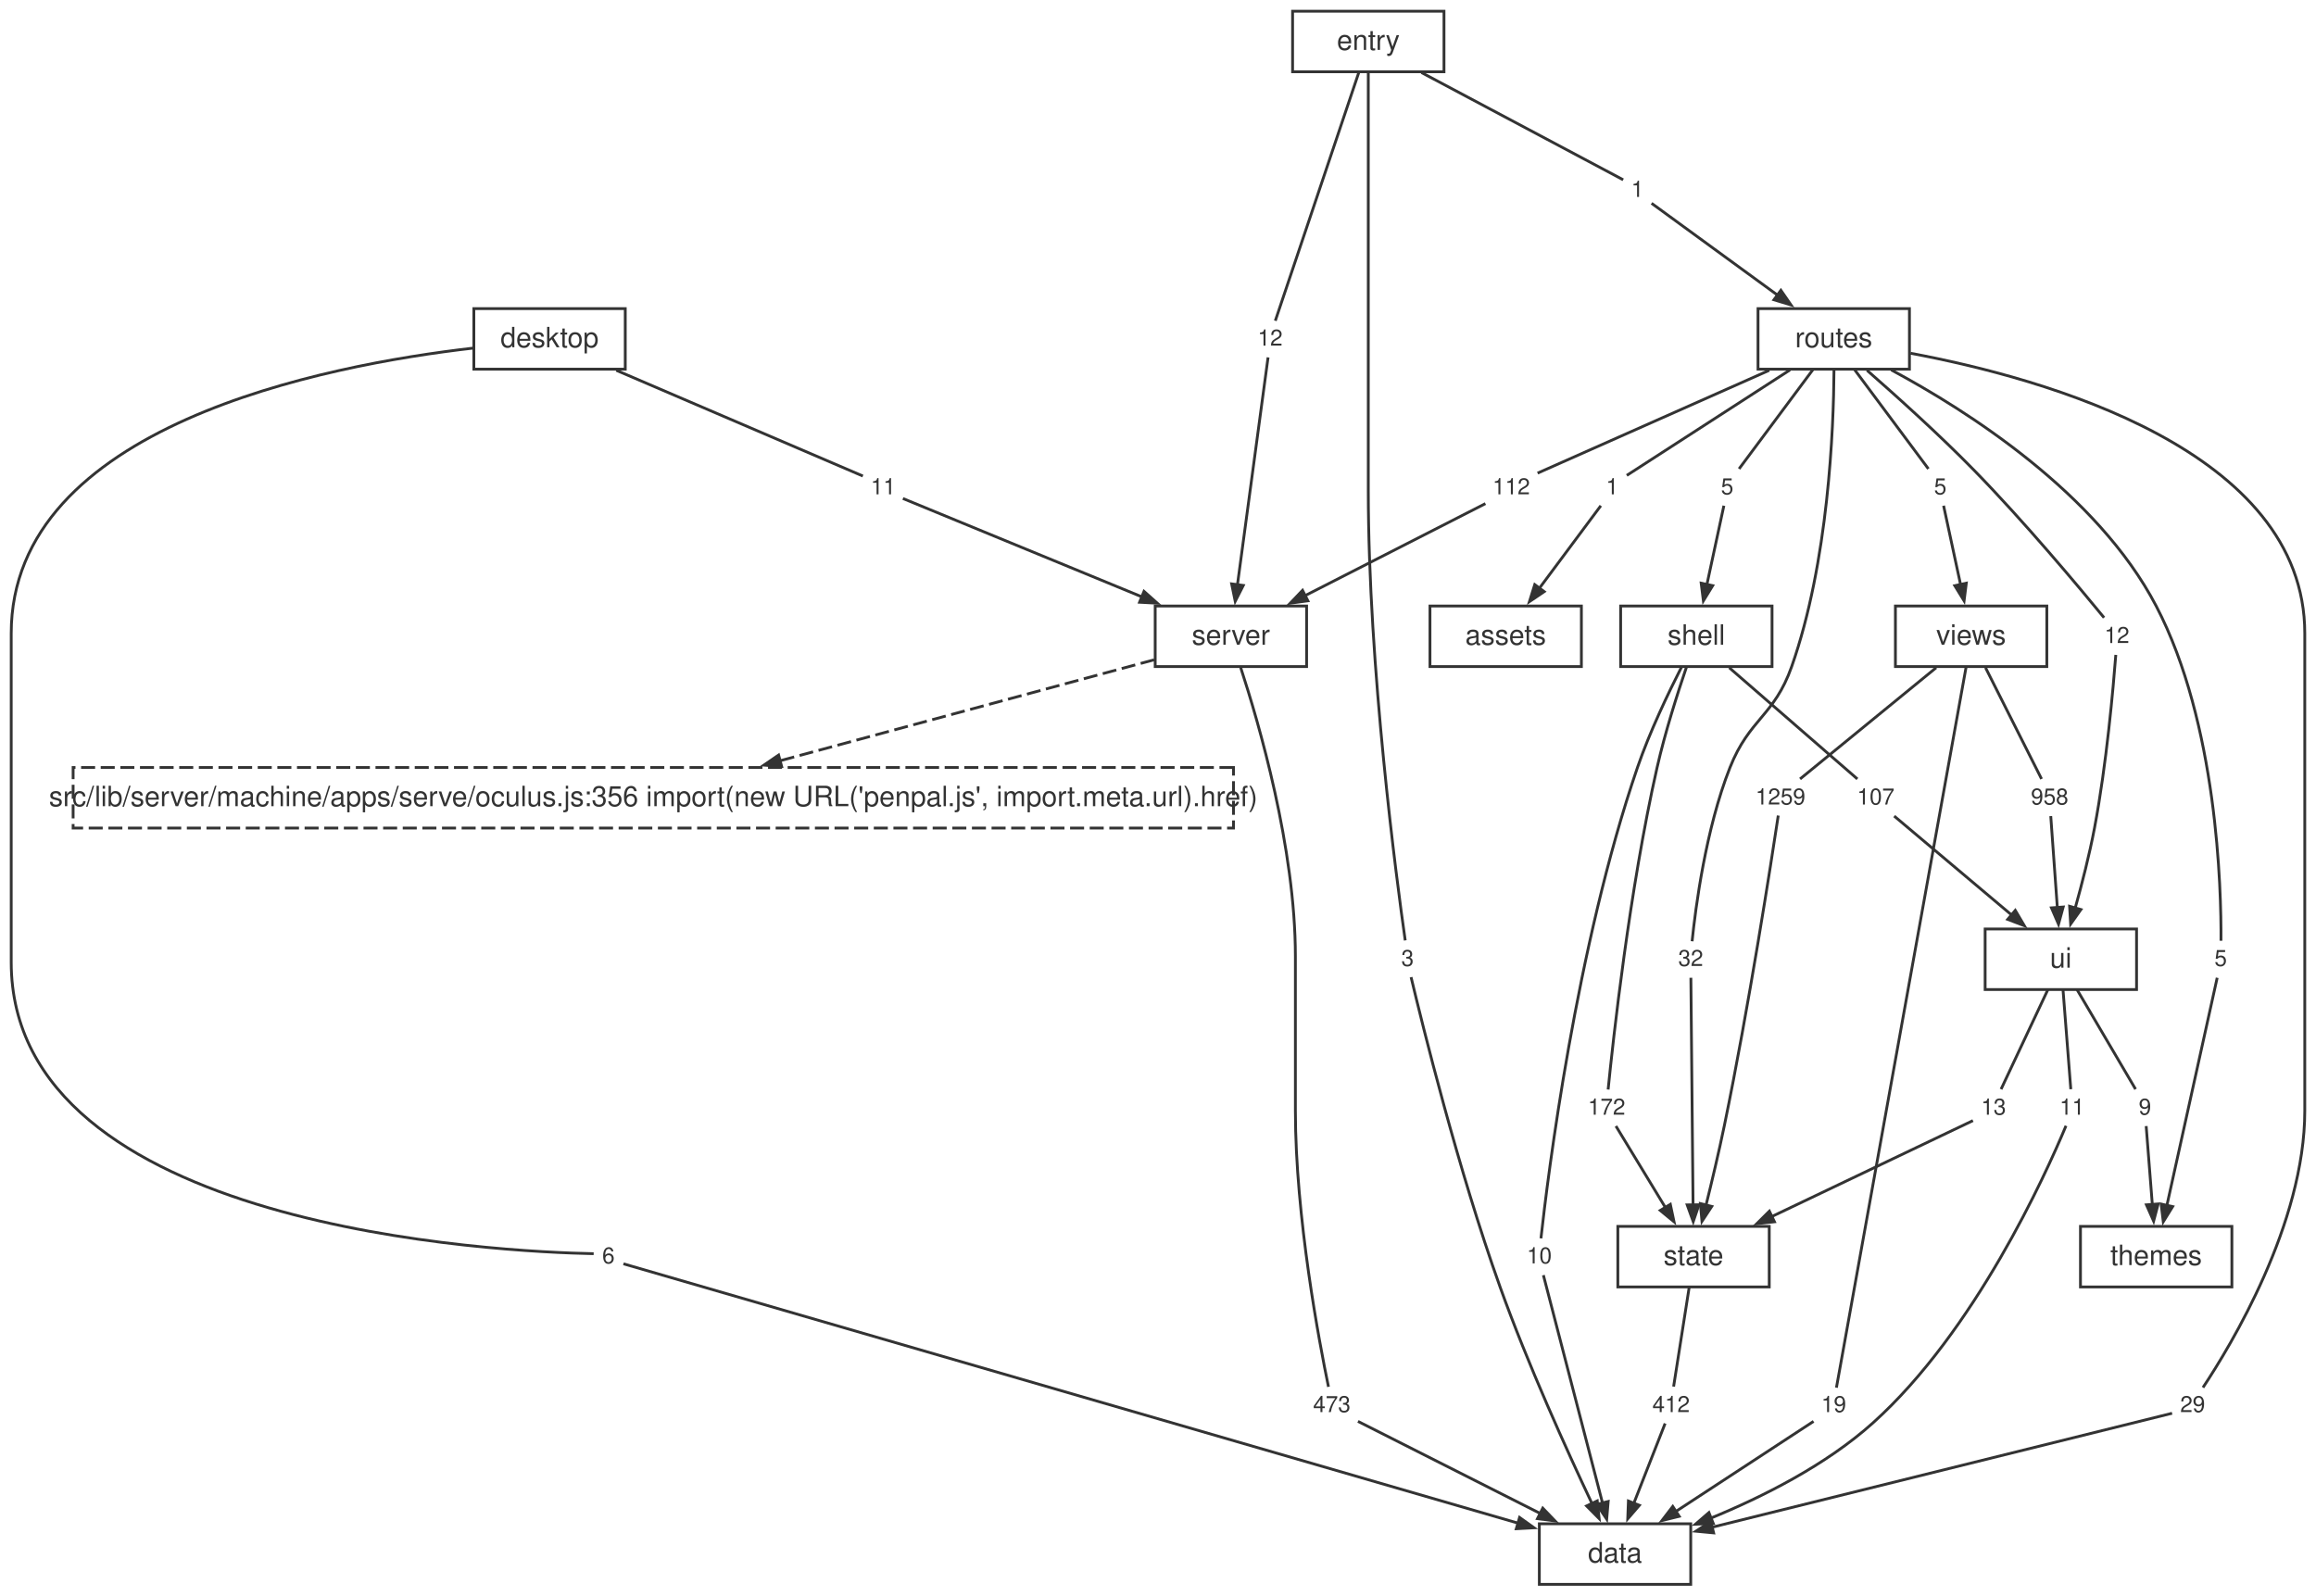
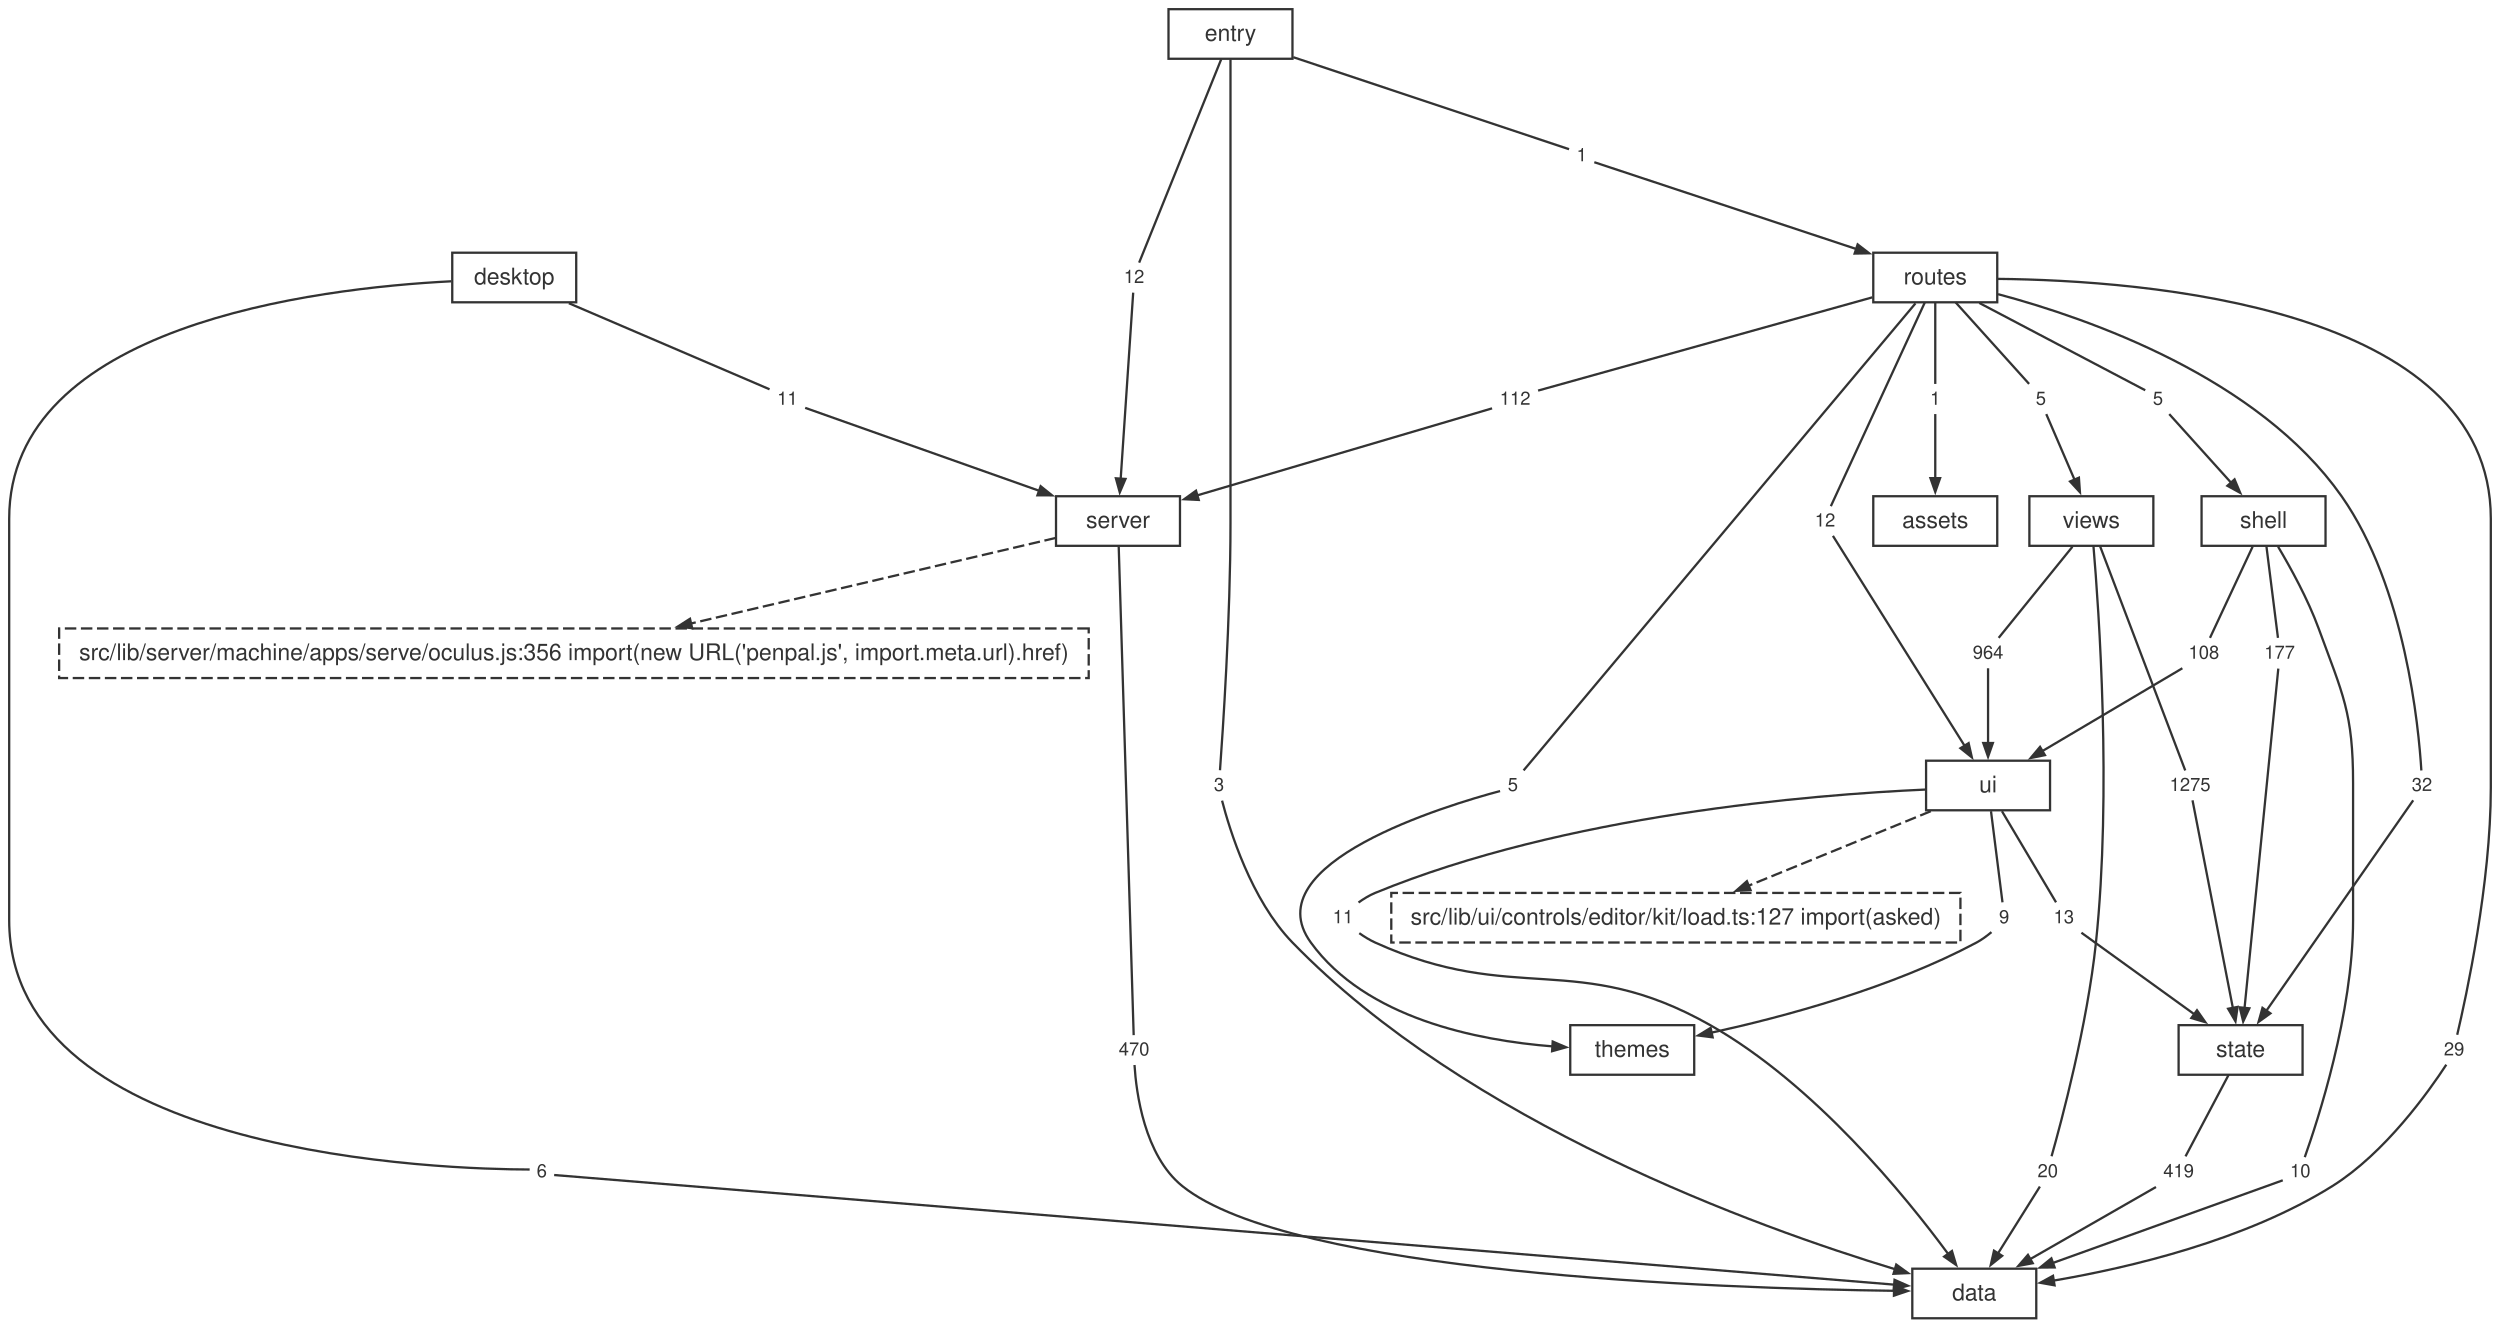
- <svg xmlns="http://www.w3.org/2000/svg" width="826pt" height="569pt" viewBox="0.00 0.00 826.00 569.00">
+ <svg xmlns="http://www.w3.org/2000/svg" width="1089pt" height="578pt" viewBox="0.00 0.00 1089.00 578.00">
  <style>svg { color: #333333; } @media (prefers-color-scheme: dark) { svg { color: #cccccc; background: #1e1e1e; } }</style>
-   <g id="graph0" class="graph" transform="scale(1 1) rotate(0) translate(4 565.12)">
+   <g id="graph0" class="graph" transform="scale(1 1) rotate(0) translate(4 574.24)">
    <g id="node1" class="node">
-       <polygon fill="none" stroke="currentColor" points="599,-21.6 545,-21.6 545,0 599,0 599,-21.6" />
-       <text fill="currentColor" xml:space="preserve" text-anchor="middle" x="572" y="-7.8" font-family="Helvetica,Arial,sans-serif" font-size="10.00">data</text>
+       <polygon fill="none" stroke="currentColor" points="883,-21.6 829,-21.6 829,0 883,0 883,-21.6" />
+       <text fill="currentColor" xml:space="preserve" text-anchor="middle" x="856" y="-7.8" font-family="Helvetica,Arial,sans-serif" font-size="10.00">data</text>
    </g>
    <g id="node2" class="node">
-       <polygon fill="none" stroke="currentColor" points="462,-348.96 408,-348.96 408,-327.36 462,-327.36 462,-348.96" />
-       <text fill="currentColor" xml:space="preserve" text-anchor="middle" x="435" y="-335.16" font-family="Helvetica,Arial,sans-serif" font-size="10.00">server</text>
+       <polygon fill="none" stroke="currentColor" points="510,-358.08 456,-358.08 456,-336.48 510,-336.48 510,-358.08" />
+       <text fill="currentColor" xml:space="preserve" text-anchor="middle" x="483" y="-344.28" font-family="Helvetica,Arial,sans-serif" font-size="10.00">server</text>
    </g>
    <g id="node12" class="node">
-       <polygon fill="none" stroke="currentColor" stroke-dasharray="5,2" points="435.92,-291.36 22.08,-291.36 22.08,-269.76 435.92,-269.76 435.92,-291.36" />
-       <text fill="currentColor" xml:space="preserve" text-anchor="middle" x="229" y="-277.56" font-family="Helvetica,Arial,sans-serif" font-size="10.00">src/lib/server/machine/apps/serve/oculus.js:356 import(new URL('penpal.js', import.meta.url).href)</text>
+       <polygon fill="none" stroke="currentColor" stroke-dasharray="5,2" points="470.24,-300.48 21.76,-300.48 21.76,-278.88 470.24,-278.88 470.24,-300.48" />
+       <text fill="currentColor" xml:space="preserve" text-anchor="middle" x="246" y="-286.68" font-family="Helvetica,Arial,sans-serif" font-size="10.00">src/lib/server/machine/apps/serve/oculus.js:356 import(new URL('penpal.js', import.meta.url).href)</text>
    </g>
    <g id="edge49" class="edge">
-       <path fill="none" stroke="currentColor" stroke-dasharray="5,2" d="M407.64,-329.78C373.57,-320.58 314.89,-304.74 274.12,-293.74" />
-       <polygon fill="currentColor" stroke="currentColor" points="274.78,-291.74 268.44,-292.21 273.69,-295.8 274.78,-291.74" />
+       <path fill="none" stroke="currentColor" stroke-dasharray="5,2" d="M455.81,-339.9C417.19,-330.84 345.71,-314.07 297.03,-302.65" />
+       <polygon fill="currentColor" stroke="currentColor" points="297.51,-300.61 291.19,-301.28 296.56,-304.7 297.51,-300.61" />
+     </g>
+     <g id="node24" class="node">
+       <polygon fill="none" stroke="none" points="499.55,-123.12 480.45,-123.12 480.45,-110.64 499.55,-110.64 499.55,-123.12" />
+       <text fill="currentColor" xml:space="preserve" text-anchor="middle" x="490" y="-114.48" font-family="Helvetica,Arial,sans-serif" font-size="8.00">470</text>
+     </g>
+     <g id="edge21" class="edge">
+       <path fill="none" stroke="currentColor" d="M483.31,-336.17C484.52,-296.63 488.92,-153.16 489.83,-123.33" />
+     </g>
+     <g id="node3" class="node">
+       <polygon fill="none" stroke="currentColor" points="999,-127.68 945,-127.68 945,-106.08 999,-106.08 999,-127.68" />
+       <text fill="currentColor" xml:space="preserve" text-anchor="middle" x="972" y="-113.88" font-family="Helvetica,Arial,sans-serif" font-size="10.00">state</text>
+     </g>
+     <g id="node31" class="node">
+       <polygon fill="none" stroke="none" points="954.55,-70.08 935.45,-70.08 935.45,-57.6 954.55,-57.6 954.55,-70.08" />
+       <text fill="currentColor" xml:space="preserve" text-anchor="middle" x="945" y="-61.44" font-family="Helvetica,Arial,sans-serif" font-size="8.00">419</text>
+     </g>
+     <g id="edge35" class="edge">
+       <path fill="none" stroke="currentColor" d="M966.79,-106.04C961.22,-95.49 952.55,-79.12 948.01,-70.53" />
+     </g>
+     <g id="node4" class="node">
+       <polygon fill="none" stroke="currentColor" points="889,-242.88 835,-242.88 835,-221.28 889,-221.28 889,-242.88" />
+       <text fill="currentColor" xml:space="preserve" text-anchor="middle" x="862" y="-229.08" font-family="Helvetica,Arial,sans-serif" font-size="10.00">ui</text>
+     </g>
+     <g id="node13" class="node">
+       <polygon fill="none" stroke="currentColor" stroke-dasharray="5,2" points="849.96,-185.28 602.04,-185.28 602.04,-163.68 849.96,-163.68 849.96,-185.28" />
+       <text fill="currentColor" xml:space="preserve" text-anchor="middle" x="726" y="-171.48" font-family="Helvetica,Arial,sans-serif" font-size="10.00">src/lib/ui/controls/editor/kit/load.ts:127 import(asked)</text>
+     </g>
+     <g id="edge50" class="edge">
+       <path fill="none" stroke="currentColor" stroke-dasharray="5,2" d="M837.06,-220.88C814.72,-211.75 781.86,-198.32 757.68,-188.43" />
+       <polygon fill="currentColor" stroke="currentColor" points="758.54,-186.51 752.19,-186.19 756.95,-190.4 758.54,-186.51" />
+     </g>
+     <g id="node32" class="node">
+       <polygon fill="none" stroke="none" points="588.33,-180.72 573.67,-180.72 573.67,-168.24 588.33,-168.24 588.33,-180.72" />
+       <text fill="currentColor" xml:space="preserve" text-anchor="middle" x="581" y="-172.08" font-family="Helvetica,Arial,sans-serif" font-size="8.00">11</text>
+     </g>
+     <g id="edge37" class="edge">
+       <path fill="none" stroke="currentColor" d="M834.78,-230.31C785.25,-228.08 677.86,-219.37 595,-185.28 592.48,-184.24 589.96,-182.68 587.77,-181.11" />
+     </g>
+     <g id="node33" class="node">
+       <polygon fill="none" stroke="none" points="902.33,-180.72 887.67,-180.72 887.67,-168.24 902.33,-168.24 902.33,-180.72" />
+       <text fill="currentColor" xml:space="preserve" text-anchor="middle" x="895" y="-172.08" font-family="Helvetica,Arial,sans-serif" font-size="8.00">13</text>
+     </g>
+     <g id="edge39" class="edge">
+       <path fill="none" stroke="currentColor" d="M868.05,-220.88C874.97,-209.22 886.06,-190.54 891.61,-181.19" />
+     </g>
+     <g id="node34" class="node">
+       <polygon fill="none" stroke="none" points="874.1,-180.72 863.9,-180.72 863.9,-168.24 874.1,-168.24 874.1,-180.72" />
+       <text fill="currentColor" xml:space="preserve" text-anchor="middle" x="869" y="-172.08" font-family="Helvetica,Arial,sans-serif" font-size="8.00">9</text>
+     </g>
+     <g id="edge41" class="edge">
+       <path fill="none" stroke="currentColor" d="M863.28,-220.88C864.75,-209.22 867.1,-190.54 868.28,-181.19" />
+     </g>
+     <g id="node5" class="node">
+       <polygon fill="none" stroke="currentColor" points="1009,-358.08 955,-358.08 955,-336.48 1009,-336.48 1009,-358.08" />
+       <text fill="currentColor" xml:space="preserve" text-anchor="middle" x="982" y="-344.28" font-family="Helvetica,Arial,sans-serif" font-size="10.00">shell</text>
+     </g>
+     <g id="node25" class="node">
+       <polygon fill="none" stroke="none" points="1005.33,-70.08 990.67,-70.08 990.67,-57.6 1005.33,-57.6 1005.33,-70.08" />
+       <text fill="currentColor" xml:space="preserve" text-anchor="middle" x="998" y="-61.44" font-family="Helvetica,Arial,sans-serif" font-size="8.00">10</text>
+     </g>
+     <g id="edge23" class="edge">
+       <path fill="none" stroke="currentColor" d="M988.34,-336.09C993.73,-327.04 1001.31,-313.29 1006,-300.48 1016.55,-271.66 1021,-263.77 1021,-233.08 1021,-233.08 1021,-233.08 1021,-173.48 1021,-132.99 1005.52,-85.83 999.96,-70.18" />
+     </g>
+     <g id="node26" class="node">
+       <polygon fill="none" stroke="none" points="998.55,-295.92 979.45,-295.92 979.45,-283.44 998.55,-283.44 998.55,-295.92" />
+       <text fill="currentColor" xml:space="preserve" text-anchor="middle" x="989" y="-287.28" font-family="Helvetica,Arial,sans-serif" font-size="8.00">177</text>
+     </g>
+     <g id="edge25" class="edge">
+       <path fill="none" stroke="currentColor" d="M983.28,-336.08C984.75,-324.42 987.1,-305.74 988.28,-296.39" />
+     </g>
+     <g id="node27" class="node">
+       <polygon fill="none" stroke="none" points="965.55,-295.92 946.45,-295.92 946.45,-283.44 965.55,-283.44 965.55,-295.92" />
+       <text fill="currentColor" xml:space="preserve" text-anchor="middle" x="956" y="-287.28" font-family="Helvetica,Arial,sans-serif" font-size="8.00">108</text>
+     </g>
+     <g id="edge27" class="edge">
+       <path fill="none" stroke="currentColor" d="M977.23,-336.08C971.78,-324.42 963.04,-305.74 958.67,-296.39" />
+     </g>
+     <g id="node6" class="node">
+       <polygon fill="none" stroke="currentColor" points="934,-358.08 880,-358.08 880,-336.48 934,-336.48 934,-358.08" />
+       <text fill="currentColor" xml:space="preserve" text-anchor="middle" x="907" y="-344.28" font-family="Helvetica,Arial,sans-serif" font-size="10.00">views</text>
+     </g>
+     <g id="node35" class="node">
+       <polygon fill="none" stroke="none" points="895.33,-70.08 880.67,-70.08 880.67,-57.6 895.33,-57.6 895.33,-70.08" />
+       <text fill="currentColor" xml:space="preserve" text-anchor="middle" x="888" y="-61.44" font-family="Helvetica,Arial,sans-serif" font-size="8.00">20</text>
+     </g>
+     <g id="edge43" class="edge">
+       <path fill="none" stroke="currentColor" d="M907.91,-336.35C910.26,-308.82 915.89,-229.26 909,-163.68 905.22,-127.74 893.93,-85.64 889.66,-70.57" />
+     </g>
+     <g id="node36" class="node">
+       <polygon fill="none" stroke="none" points="961.78,-238.32 938.22,-238.32 938.22,-225.84 961.78,-225.84 961.78,-238.32" />
+       <text fill="currentColor" xml:space="preserve" text-anchor="middle" x="950" y="-229.68" font-family="Helvetica,Arial,sans-serif" font-size="8.00">1275</text>
+     </g>
+     <g id="edge45" class="edge">
+       <path fill="none" stroke="currentColor" d="M910.82,-336.23C919.61,-313.08 941.08,-256.55 947.89,-238.63" />
+     </g>
+     <g id="node37" class="node">
+       <polygon fill="none" stroke="none" points="871.55,-295.92 852.45,-295.92 852.45,-283.44 871.55,-283.44 871.55,-295.92" />
+       <text fill="currentColor" xml:space="preserve" text-anchor="middle" x="862" y="-287.28" font-family="Helvetica,Arial,sans-serif" font-size="8.00">964</text>
+     </g>
+     <g id="edge47" class="edge">
+       <path fill="none" stroke="currentColor" d="M898.75,-336.08C889.31,-324.42 874.19,-305.74 866.62,-296.39" />
+     </g>
+     <g id="node7" class="node">
+       <polygon fill="none" stroke="currentColor" points="734,-127.68 680,-127.68 680,-106.08 734,-106.08 734,-127.68" />
+       <text fill="currentColor" xml:space="preserve" text-anchor="middle" x="707" y="-113.88" font-family="Helvetica,Arial,sans-serif" font-size="10.00">themes</text>
+     </g>
+     <g id="node8" class="node">
+       <polygon fill="none" stroke="currentColor" points="866,-464.16 812,-464.16 812,-442.56 866,-442.56 866,-464.16" />
+       <text fill="currentColor" xml:space="preserve" text-anchor="middle" x="839" y="-450.36" font-family="Helvetica,Arial,sans-serif" font-size="10.00">routes</text>
+     </g>
+     <g id="node16" class="node">
+       <polygon fill="none" stroke="none" points="1072.33,-123.12 1057.67,-123.12 1057.67,-110.64 1072.33,-110.64 1072.33,-123.12" />
+       <text fill="currentColor" xml:space="preserve" text-anchor="middle" x="1065" y="-114.48" font-family="Helvetica,Arial,sans-serif" font-size="8.00">29</text>
+     </g>
+     <g id="edge5" class="edge">
+       <path fill="none" stroke="currentColor" d="M866.29,-452.76C929.58,-452.11 1081,-440.89 1081,-348.28 1081,-348.28 1081,-348.28 1081,-231.08 1081,-189.4 1070.23,-139.93 1066.36,-123.49" />
+     </g>
+     <g id="node17" class="node">
+       <polygon fill="none" stroke="none" points="844.1,-406.56 833.9,-406.56 833.9,-394.08 844.1,-394.08 844.1,-406.56" />
+       <text fill="currentColor" xml:space="preserve" text-anchor="middle" x="839" y="-397.92" font-family="Helvetica,Arial,sans-serif" font-size="8.00">1</text>
+     </g>
+     <g id="edge7" class="edge">
+       <path fill="none" stroke="currentColor" d="M839,-442.52C839,-431.97 839,-415.6 839,-407.01" />
+     </g>
+     <g id="node18" class="node">
+       <polygon fill="none" stroke="none" points="665.55,-406.56 646.45,-406.56 646.45,-394.08 665.55,-394.08 665.55,-406.56" />
+       <text fill="currentColor" xml:space="preserve" text-anchor="middle" x="656" y="-397.92" font-family="Helvetica,Arial,sans-serif" font-size="8.00">112</text>
+     </g>
+     <g id="edge9" class="edge">
+       <path fill="none" stroke="currentColor" d="M811.6,-444.72C770.12,-433.15 693.33,-411.73 665.99,-404.1" />
+     </g>
+     <g id="node19" class="node">
+       <polygon fill="none" stroke="none" points="941.1,-406.56 930.9,-406.56 930.9,-394.08 941.1,-394.08 941.1,-406.56" />
+       <text fill="currentColor" xml:space="preserve" text-anchor="middle" x="936" y="-397.92" font-family="Helvetica,Arial,sans-serif" font-size="8.00">5</text>
+     </g>
+     <g id="edge11" class="edge">
+       <path fill="none" stroke="currentColor" d="M858.16,-442.28C880.69,-430.42 916.74,-411.45 930.46,-404.24" />
+     </g>
+     <g id="node20" class="node">
+       <polygon fill="none" stroke="none" points="1058.33,-238.32 1043.67,-238.32 1043.67,-225.84 1058.33,-225.84 1058.33,-238.32" />
+       <text fill="currentColor" xml:space="preserve" text-anchor="middle" x="1051" y="-229.68" font-family="Helvetica,Arial,sans-serif" font-size="8.00">32</text>
+     </g>
+     <g id="edge13" class="edge">
+       <path fill="none" stroke="currentColor" d="M866.35,-446.1C906.3,-435.43 979.78,-409.65 1016,-358.08 1043.85,-318.43 1049.61,-257.21 1050.74,-238.62" />
+     </g>
+     <g id="node21" class="node">
+       <polygon fill="none" stroke="none" points="660.1,-238.32 649.9,-238.32 649.9,-225.84 660.1,-225.84 660.1,-238.32" />
+       <text fill="currentColor" xml:space="preserve" text-anchor="middle" x="655" y="-229.68" font-family="Helvetica,Arial,sans-serif" font-size="8.00">5</text>
+     </g>
+     <g id="edge15" class="edge">
+       <path fill="none" stroke="currentColor" d="M830.37,-442.08C797.97,-403.47 684.18,-267.85 659.67,-238.65" />
+     </g>
+     <g id="node22" class="node">
+       <polygon fill="none" stroke="none" points="798.33,-353.52 783.67,-353.52 783.67,-341.04 798.33,-341.04 798.33,-353.52" />
+       <text fill="currentColor" xml:space="preserve" text-anchor="middle" x="791" y="-344.88" font-family="Helvetica,Arial,sans-serif" font-size="8.00">12</text>
+     </g>
+     <g id="edge17" class="edge">
+       <path fill="none" stroke="currentColor" d="M834.4,-442.38C824.45,-420.81 801.22,-370.43 793.52,-353.75" />
    </g>
    <g id="node23" class="node">
-       <polygon fill="none" stroke="none" points="479.88,-70.08 462.12,-70.08 462.12,-57.6 479.88,-57.6 479.88,-70.08" />
-       <text fill="currentColor" xml:space="preserve" text-anchor="middle" x="471" y="-61.44" font-family="Helvetica,Arial,sans-serif" font-size="8.00">473</text>
-     </g>
-     <g id="edge21" class="edge">
-       <path fill="none" stroke="currentColor" d="M438.49,-327C444.93,-307.35 458,-262.66 458,-223.96 458,-223.96 458,-223.96 458,-168.92 458,-131.04 466.58,-86.01 469.8,-70.45" />
-     </g>
-     <g id="node3" class="node">
-       <polygon fill="none" stroke="currentColor" points="627,-127.68 573,-127.68 573,-106.08 627,-106.08 627,-127.68" />
-       <text fill="currentColor" xml:space="preserve" text-anchor="middle" x="600" y="-113.88" font-family="Helvetica,Arial,sans-serif" font-size="10.00">state</text>
+       <polygon fill="none" stroke="none" points="890.1,-406.56 879.9,-406.56 879.9,-394.08 890.1,-394.08 890.1,-406.56" />
+       <text fill="currentColor" xml:space="preserve" text-anchor="middle" x="885" y="-397.92" font-family="Helvetica,Arial,sans-serif" font-size="8.00">5</text>
+     </g>
+     <g id="edge19" class="edge">
+       <path fill="none" stroke="currentColor" d="M847.87,-442.52C857.37,-431.97 872.13,-415.6 879.87,-407.01" />
+     </g>
+     <g id="node9" class="node">
+       <polygon fill="none" stroke="currentColor" points="247,-464.16 193,-464.16 193,-442.56 247,-442.56 247,-464.16" />
+       <text fill="currentColor" xml:space="preserve" text-anchor="middle" x="220" y="-450.36" font-family="Helvetica,Arial,sans-serif" font-size="10.00">desktop</text>
+     </g>
+     <g id="node14" class="node">
+       <polygon fill="none" stroke="none" points="237.1,-70.08 226.9,-70.08 226.9,-57.6 237.1,-57.6 237.1,-70.08" />
+       <text fill="currentColor" xml:space="preserve" text-anchor="middle" x="232" y="-61.44" font-family="Helvetica,Arial,sans-serif" font-size="8.00">6</text>
+     </g>
+     <g id="edge1" class="edge">
+       <path fill="none" stroke="currentColor" d="M192.58,-451.71C133.61,-448.7 0,-432.57 0,-348.28 0,-348.28 0,-348.28 0,-173.48 0,-69.85 192.19,-64.86 226.72,-64.8" />
+     </g>
+     <g id="node15" class="node">
+       <polygon fill="none" stroke="none" points="346.33,-406.56 331.67,-406.56 331.67,-394.08 346.33,-394.08 346.33,-406.56" />
+       <text fill="currentColor" xml:space="preserve" text-anchor="middle" x="339" y="-397.92" font-family="Helvetica,Arial,sans-serif" font-size="8.00">11</text>
+     </g>
+     <g id="edge3" class="edge">
+       <path fill="none" stroke="currentColor" d="M243.8,-442.15C270.93,-430.52 313.77,-412.14 331.22,-404.66" />
+     </g>
+     <g id="node10" class="node">
+       <polygon fill="none" stroke="currentColor" points="559,-570.24 505,-570.24 505,-548.64 559,-548.64 559,-570.24" />
+       <text fill="currentColor" xml:space="preserve" text-anchor="middle" x="532" y="-556.44" font-family="Helvetica,Arial,sans-serif" font-size="10.00">entry</text>
+     </g>
+     <g id="node28" class="node">
+       <polygon fill="none" stroke="none" points="532.1,-238.32 521.9,-238.32 521.9,-225.84 532.1,-225.84 532.1,-238.32" />
+       <text fill="currentColor" xml:space="preserve" text-anchor="middle" x="527" y="-229.68" font-family="Helvetica,Arial,sans-serif" font-size="8.00">3</text>
+     </g>
+     <g id="edge29" class="edge">
+       <path fill="none" stroke="currentColor" d="M532,-548.39C532,-529.82 532,-488.87 532,-454.36 532,-454.36 532,-454.36 532,-346.28 532,-304.97 528.64,-255.26 527.43,-238.73" />
+     </g>
+     <g id="node29" class="node">
+       <polygon fill="none" stroke="none" points="690.1,-512.64 679.9,-512.64 679.9,-500.16 690.1,-500.16 690.1,-512.64" />
+       <text fill="currentColor" xml:space="preserve" text-anchor="middle" x="685" y="-504" font-family="Helvetica,Arial,sans-serif" font-size="8.00">1</text>
+     </g>
+     <g id="edge31" class="edge">
+       <path fill="none" stroke="currentColor" d="M559.35,-549.32C596.49,-536.93 660.41,-515.6 679.48,-509.24" />
    </g>
    <g id="node30" class="node">
-       <polygon fill="none" stroke="none" points="600.88,-70.08 583.12,-70.08 583.12,-57.6 600.88,-57.6 600.88,-70.08" />
-       <text fill="currentColor" xml:space="preserve" text-anchor="middle" x="592" y="-61.44" font-family="Helvetica,Arial,sans-serif" font-size="8.00">412</text>
-     </g>
-     <g id="edge35" class="edge">
-       <path fill="none" stroke="currentColor" d="M598.46,-106.04C596.8,-95.49 594.24,-79.12 592.89,-70.53" />
-     </g>
-     <g id="node4" class="node">
-       <polygon fill="none" stroke="currentColor" points="758,-233.76 704,-233.76 704,-212.16 758,-212.16 758,-233.76" />
-       <text fill="currentColor" xml:space="preserve" text-anchor="middle" x="731" y="-219.96" font-family="Helvetica,Arial,sans-serif" font-size="10.00">ui</text>
-     </g>
-     <g id="node31" class="node">
-       <polygon fill="none" stroke="none" points="741.88,-176.16 728.12,-176.16 728.12,-163.68 741.88,-163.68 741.88,-176.16" />
-       <text fill="currentColor" xml:space="preserve" text-anchor="middle" x="735" y="-167.52" font-family="Helvetica,Arial,sans-serif" font-size="8.00">11</text>
-     </g>
-     <g id="edge37" class="edge">
-       <path fill="none" stroke="currentColor" d="M731.77,-212.12C732.6,-201.57 733.88,-185.2 734.55,-176.61" />
-     </g>
-     <g id="node32" class="node">
-       <polygon fill="none" stroke="none" points="713.88,-176.16 700.12,-176.16 700.12,-163.68 713.88,-163.68 713.88,-176.16" />
-       <text fill="currentColor" xml:space="preserve" text-anchor="middle" x="707" y="-167.52" font-family="Helvetica,Arial,sans-serif" font-size="8.00">13</text>
-     </g>
-     <g id="edge39" class="edge">
-       <path fill="none" stroke="currentColor" d="M726.37,-212.12C721.41,-201.57 713.71,-185.2 709.68,-176.61" />
-     </g>
-     <g id="node33" class="node">
-       <polygon fill="none" stroke="none" points="765.88,-176.16 756.12,-176.16 756.12,-163.68 765.88,-163.68 765.88,-176.16" />
-       <text fill="currentColor" xml:space="preserve" text-anchor="middle" x="761" y="-167.52" font-family="Helvetica,Arial,sans-serif" font-size="8.00">9</text>
-     </g>
-     <g id="edge41" class="edge">
-       <path fill="none" stroke="currentColor" d="M736.78,-212.12C742.98,-201.57 752.61,-185.2 757.65,-176.61" />
-     </g>
-     <g id="node5" class="node">
-       <polygon fill="none" stroke="currentColor" points="628,-348.96 574,-348.96 574,-327.36 628,-327.36 628,-348.96" />
-       <text fill="currentColor" xml:space="preserve" text-anchor="middle" x="601" y="-335.16" font-family="Helvetica,Arial,sans-serif" font-size="10.00">shell</text>
-     </g>
-     <g id="node24" class="node">
-       <polygon fill="none" stroke="none" points="551.88,-123.12 538.12,-123.12 538.12,-110.64 551.88,-110.64 551.88,-123.12" />
-       <text fill="currentColor" xml:space="preserve" text-anchor="middle" x="545" y="-114.48" font-family="Helvetica,Arial,sans-serif" font-size="8.00">10</text>
-     </g>
-     <g id="edge23" class="edge">
-       <path fill="none" stroke="currentColor" d="M595.73,-327.21C591.08,-318.09 584.37,-304.1 580,-291.36 558.09,-227.41 547.99,-145.26 545.58,-123.41" />
-     </g>
-     <g id="node25" class="node">
-       <polygon fill="none" stroke="none" points="577.88,-176.16 560.12,-176.16 560.12,-163.68 577.88,-163.68 577.88,-176.16" />
-       <text fill="currentColor" xml:space="preserve" text-anchor="middle" x="569" y="-167.52" font-family="Helvetica,Arial,sans-serif" font-size="8.00">172</text>
-     </g>
-     <g id="edge25" class="edge">
-       <path fill="none" stroke="currentColor" d="M597.45,-327.09C594.32,-317.89 589.83,-303.85 587,-291.36 577.11,-247.64 571.26,-193.74 569.54,-176.5" />
-     </g>
-     <g id="node26" class="node">
-       <polygon fill="none" stroke="none" points="673.88,-286.8 656.12,-286.8 656.12,-274.32 673.88,-274.32 673.88,-286.8" />
-       <text fill="currentColor" xml:space="preserve" text-anchor="middle" x="665" y="-278.16" font-family="Helvetica,Arial,sans-serif" font-size="8.00">107</text>
-     </g>
-     <g id="edge27" class="edge">
-       <path fill="none" stroke="currentColor" d="M612.74,-326.96C626.16,-315.3 647.67,-296.62 658.43,-287.27" />
-     </g>
-     <g id="node6" class="node">
-       <polygon fill="none" stroke="currentColor" points="726,-348.96 672,-348.96 672,-327.36 726,-327.36 726,-348.96" />
-       <text fill="currentColor" xml:space="preserve" text-anchor="middle" x="699" y="-335.16" font-family="Helvetica,Arial,sans-serif" font-size="10.00">views</text>
-     </g>
-     <g id="node34" class="node">
-       <polygon fill="none" stroke="none" points="656.88,-70.08 643.12,-70.08 643.12,-57.6 656.88,-57.6 656.88,-70.08" />
-       <text fill="currentColor" xml:space="preserve" text-anchor="middle" x="650" y="-61.44" font-family="Helvetica,Arial,sans-serif" font-size="8.00">19</text>
-     </g>
-     <g id="edge43" class="edge">
-       <path fill="none" stroke="currentColor" d="M697.2,-327.15C689.19,-282.62 656.93,-103.37 650.96,-70.15" />
-     </g>
-     <g id="node35" class="node">
-       <polygon fill="none" stroke="none" points="641.88,-286.8 620.12,-286.8 620.12,-274.32 641.88,-274.32 641.88,-286.8" />
-       <text fill="currentColor" xml:space="preserve" text-anchor="middle" x="631" y="-278.16" font-family="Helvetica,Arial,sans-serif" font-size="8.00">1259</text>
-     </g>
-     <g id="edge45" class="edge">
-       <path fill="none" stroke="currentColor" d="M686.53,-326.96C672.26,-315.3 649.41,-296.62 637.99,-287.27" />
-     </g>
-     <g id="node36" class="node">
-       <polygon fill="none" stroke="none" points="735.88,-286.8 718.12,-286.8 718.12,-274.32 735.88,-274.32 735.88,-286.8" />
-       <text fill="currentColor" xml:space="preserve" text-anchor="middle" x="727" y="-278.16" font-family="Helvetica,Arial,sans-serif" font-size="8.00">958</text>
-     </g>
-     <g id="edge47" class="edge">
-       <path fill="none" stroke="currentColor" d="M704.14,-326.96C710.01,-315.3 719.42,-296.62 724.12,-287.27" />
-     </g>
-     <g id="node7" class="node">
-       <polygon fill="none" stroke="currentColor" points="792,-127.68 738,-127.68 738,-106.08 792,-106.08 792,-127.68" />
-       <text fill="currentColor" xml:space="preserve" text-anchor="middle" x="765" y="-113.88" font-family="Helvetica,Arial,sans-serif" font-size="10.00">themes</text>
-     </g>
-     <g id="node8" class="node">
-       <polygon fill="none" stroke="currentColor" points="677,-455.04 623,-455.04 623,-433.44 677,-433.44 677,-455.04" />
-       <text fill="currentColor" xml:space="preserve" text-anchor="middle" x="650" y="-441.24" font-family="Helvetica,Arial,sans-serif" font-size="10.00">routes</text>
-     </g>
-     <g id="node15" class="node">
-       <polygon fill="none" stroke="none" points="784.88,-70.08 771.12,-70.08 771.12,-57.6 784.88,-57.6 784.88,-70.08" />
-       <text fill="currentColor" xml:space="preserve" text-anchor="middle" x="778" y="-61.44" font-family="Helvetica,Arial,sans-serif" font-size="8.00">29</text>
-     </g>
-     <g id="edge5" class="edge">
-       <path fill="none" stroke="currentColor" d="M677.37,-439.12C724.97,-430.24 818,-404.52 818,-339.16 818,-339.16 818,-339.16 818,-168.92 818,-128.66 791.59,-85.11 781.69,-70.2" />
-     </g>
-     <g id="node16" class="node">
-       <polygon fill="none" stroke="none" points="575.88,-397.44 566.12,-397.44 566.12,-384.96 575.88,-384.96 575.88,-397.44" />
-       <text fill="currentColor" xml:space="preserve" text-anchor="middle" x="571" y="-388.8" font-family="Helvetica,Arial,sans-serif" font-size="8.00">1</text>
-     </g>
-     <g id="edge7" class="edge">
-       <path fill="none" stroke="currentColor" d="M634.39,-433.16C616.41,-421.54 587.83,-403.07 576.19,-395.55" />
-     </g>
-     <g id="node17" class="node">
-       <polygon fill="none" stroke="none" points="543.88,-397.44 526.12,-397.44 526.12,-384.96 543.88,-384.96 543.88,-397.44" />
-       <text fill="currentColor" xml:space="preserve" text-anchor="middle" x="535" y="-388.8" font-family="Helvetica,Arial,sans-serif" font-size="8.00">112</text>
-     </g>
-     <g id="edge9" class="edge">
-       <path fill="none" stroke="currentColor" d="M627,-433.03C601.7,-421.8 562.26,-404.3 544.38,-396.36" />
-     </g>
-     <g id="node18" class="node">
-       <polygon fill="none" stroke="none" points="616.88,-397.44 607.12,-397.44 607.12,-384.96 616.88,-384.96 616.88,-397.44" />
-       <text fill="currentColor" xml:space="preserve" text-anchor="middle" x="612" y="-388.8" font-family="Helvetica,Arial,sans-serif" font-size="8.00">5</text>
-     </g>
-     <g id="edge11" class="edge">
-       <path fill="none" stroke="currentColor" d="M642.67,-433.4C634.82,-422.85 622.63,-406.48 616.24,-397.89" />
-     </g>
-     <g id="node19" class="node">
-       <polygon fill="none" stroke="none" points="605.88,-229.2 592.12,-229.2 592.12,-216.72 605.88,-216.72 605.88,-229.2" />
-       <text fill="currentColor" xml:space="preserve" text-anchor="middle" x="599" y="-220.56" font-family="Helvetica,Arial,sans-serif" font-size="8.00">32</text>
-     </g>
-     <g id="edge13" class="edge">
-       <path fill="none" stroke="currentColor" d="M650.09,-432.99C649.97,-412.38 648.14,-364.67 635,-327.36 628.77,-309.67 619.9,-308.8 613,-291.36 604.3,-269.36 600.68,-241.07 599.49,-229.38" />
-     </g>
-     <g id="node20" class="node">
-       <polygon fill="none" stroke="none" points="792.88,-229.2 783.12,-229.2 783.12,-216.72 792.88,-216.72 792.88,-229.2" />
-       <text fill="currentColor" xml:space="preserve" text-anchor="middle" x="788" y="-220.56" font-family="Helvetica,Arial,sans-serif" font-size="8.00">5</text>
-     </g>
-     <g id="edge15" class="edge">
-       <path fill="none" stroke="currentColor" d="M670.51,-433.17C697.5,-418.7 743.97,-389.24 765,-348.96 786.86,-307.1 788.24,-247.88 788.11,-229.57" />
-     </g>
-     <g id="node21" class="node">
-       <polygon fill="none" stroke="none" points="757.88,-344.4 744.12,-344.4 744.12,-331.92 757.88,-331.92 757.88,-344.4" />
-       <text fill="currentColor" xml:space="preserve" text-anchor="middle" x="751" y="-335.76" font-family="Helvetica,Arial,sans-serif" font-size="8.00">12</text>
-     </g>
-     <g id="edge17" class="edge">
-       <path fill="none" stroke="currentColor" d="M661.86,-433.04C672.21,-423.98 687.49,-410.24 700,-397.44 718.05,-378.98 737.71,-355.43 746.41,-344.81" />
-     </g>
-     <g id="node22" class="node">
-       <polygon fill="none" stroke="none" points="692.88,-397.44 683.12,-397.44 683.12,-384.96 692.88,-384.96 692.88,-397.44" />
-       <text fill="currentColor" xml:space="preserve" text-anchor="middle" x="688" y="-388.8" font-family="Helvetica,Arial,sans-serif" font-size="8.00">5</text>
-     </g>
-     <g id="edge19" class="edge">
-       <path fill="none" stroke="currentColor" d="M657.33,-433.4C665.18,-422.85 677.37,-406.48 683.76,-397.89" />
-     </g>
-     <g id="node9" class="node">
-       <polygon fill="none" stroke="currentColor" points="219,-455.04 165,-455.04 165,-433.44 219,-433.44 219,-455.04" />
-       <text fill="currentColor" xml:space="preserve" text-anchor="middle" x="192" y="-441.24" font-family="Helvetica,Arial,sans-serif" font-size="10.00">desktop</text>
-     </g>
-     <g id="node13" class="node">
-       <polygon fill="none" stroke="none" points="217.88,-123.12 208.12,-123.12 208.12,-110.64 217.88,-110.64 217.88,-123.12" />
-       <text fill="currentColor" xml:space="preserve" text-anchor="middle" x="213" y="-114.48" font-family="Helvetica,Arial,sans-serif" font-size="8.00">6</text>
-     </g>
-     <g id="edge1" class="edge">
-       <path fill="none" stroke="currentColor" d="M164.9,-440.97C111.97,-434.89 0,-413.29 0,-339.16 0,-339.16 0,-339.16 0,-221.96 0,-126.47 174.93,-118.58 207.73,-117.94" />
-     </g>
-     <g id="node14" class="node">
-       <polygon fill="none" stroke="none" points="317.88,-397.44 304.12,-397.44 304.12,-384.96 317.88,-384.96 317.88,-397.44" />
-       <text fill="currentColor" xml:space="preserve" text-anchor="middle" x="311" y="-388.8" font-family="Helvetica,Arial,sans-serif" font-size="8.00">11</text>
-     </g>
-     <g id="edge3" class="edge">
-       <path fill="none" stroke="currentColor" d="M215.8,-433.03C243.2,-421.28 286.63,-402.65 303.74,-395.32" />
-     </g>
-     <g id="node10" class="node">
-       <polygon fill="none" stroke="currentColor" points="511,-561.12 457,-561.12 457,-539.52 511,-539.52 511,-561.12" />
-       <text fill="currentColor" xml:space="preserve" text-anchor="middle" x="484" y="-547.32" font-family="Helvetica,Arial,sans-serif" font-size="10.00">entry</text>
-     </g>
-     <g id="node27" class="node">
-       <polygon fill="none" stroke="none" points="502.88,-229.2 493.12,-229.2 493.12,-216.72 502.88,-216.72 502.88,-229.2" />
-       <text fill="currentColor" xml:space="preserve" text-anchor="middle" x="498" y="-220.56" font-family="Helvetica,Arial,sans-serif" font-size="8.00">3</text>
-     </g>
-     <g id="edge29" class="edge">
-       <path fill="none" stroke="currentColor" d="M484,-539.27C484,-520.7 484,-479.75 484,-445.24 484,-445.24 484,-445.24 484,-390.2 484,-327.06 494.15,-250.9 497.17,-229.69" />
-     </g>
-     <g id="node28" class="node">
-       <polygon fill="none" stroke="none" points="584.88,-503.52 575.12,-503.52 575.12,-491.04 584.88,-491.04 584.88,-503.52" />
-       <text fill="currentColor" xml:space="preserve" text-anchor="middle" x="580" y="-494.88" font-family="Helvetica,Arial,sans-serif" font-size="8.00">1</text>
-     </g>
-     <g id="edge31" class="edge">
-       <path fill="none" stroke="currentColor" d="M502.97,-539.24C525.48,-527.27 561.64,-508.04 574.91,-500.99" />
-     </g>
-     <g id="node29" class="node">
-       <polygon fill="none" stroke="none" points="455.88,-450.48 442.12,-450.48 442.12,-438 455.88,-438 455.88,-450.48" />
-       <text fill="currentColor" xml:space="preserve" text-anchor="middle" x="449" y="-441.84" font-family="Helvetica,Arial,sans-serif" font-size="8.00">12</text>
+       <polygon fill="none" stroke="none" points="497.33,-459.6 482.67,-459.6 482.67,-447.12 497.33,-447.12 497.33,-459.6" />
+       <text fill="currentColor" xml:space="preserve" text-anchor="middle" x="490" y="-450.96" font-family="Helvetica,Arial,sans-serif" font-size="8.00">12</text>
    </g>
    <g id="edge33" class="edge">
-       <path fill="none" stroke="currentColor" d="M480.64,-539.34C473.39,-517.77 456.45,-467.39 450.84,-450.71" />
+       <path fill="none" stroke="currentColor" d="M527.97,-548.46C519.27,-526.89 498.94,-476.51 492.21,-459.83" />
    </g>
    <g id="node11" class="node">
-       <polygon fill="none" stroke="currentColor" points="560,-348.96 506,-348.96 506,-327.36 560,-327.36 560,-348.96" />
-       <text fill="currentColor" xml:space="preserve" text-anchor="middle" x="533" y="-335.16" font-family="Helvetica,Arial,sans-serif" font-size="10.00">assets</text>
+       <polygon fill="none" stroke="currentColor" points="866,-358.08 812,-358.08 812,-336.48 866,-336.48 866,-358.08" />
+       <text fill="currentColor" xml:space="preserve" text-anchor="middle" x="839" y="-344.28" font-family="Helvetica,Arial,sans-serif" font-size="10.00">assets</text>
    </g>
    <g id="edge2" class="edge">
-       <path fill="none" stroke="currentColor" d="M218.35,-114.33C253.79,-104.06 455.63,-45.54 537.5,-21.8" />
-       <polygon fill="currentColor" stroke="currentColor" points="537.95,-23.86 543.12,-20.17 536.78,-19.83 537.95,-23.86" />
+       <path fill="none" stroke="currentColor" d="M237.39,-62.4C289.14,-58.17 698.39,-24.69 821.25,-14.64" />
+       <polygon fill="currentColor" stroke="currentColor" points="821.26,-16.75 827.07,-14.17 820.92,-12.56 821.26,-16.75" />
    </g>
    <g id="edge4" class="edge">
-       <path fill="none" stroke="currentColor" d="M318.02,-387.31C334.15,-380.67 374.66,-364 403.48,-352.14" />
-       <polygon fill="currentColor" stroke="currentColor" points="404.01,-354.19 408.76,-349.96 402.42,-350.3 404.01,-354.19" />
+       <path fill="none" stroke="currentColor" d="M346.74,-396.58C365.61,-389.89 414.91,-372.41 448.73,-360.43" />
+       <polygon fill="currentColor" stroke="currentColor" points="449.31,-362.45 454.27,-358.46 447.91,-358.49 449.31,-362.45" />
    </g>
    <g id="edge6" class="edge">
-       <path fill="none" stroke="currentColor" d="M770.67,-61.02C744.71,-54.59 656.06,-32.63 606.41,-20.32" />
-       <polygon fill="currentColor" stroke="currentColor" points="607.17,-18.35 600.84,-18.95 606.16,-22.43 607.17,-18.35" />
+       <path fill="none" stroke="currentColor" d="M1061.61,-110.47C1054.11,-98.97 1034.95,-71.97 1012,-57.6 974.18,-33.93 923.6,-22.03 890.43,-16.39" />
+       <polygon fill="currentColor" stroke="currentColor" points="890.97,-14.35 884.71,-15.46 890.29,-18.5 890.97,-14.35" />
    </g>
    <g id="edge8" class="edge">
-       <path fill="none" stroke="currentColor" d="M566.93,-384.74C561.73,-377.75 552.5,-365.35 544.98,-355.25" />
-       <polygon fill="currentColor" stroke="currentColor" points="546.74,-354.09 541.47,-350.53 543.37,-356.6 546.74,-354.09" />
+       <path fill="none" stroke="currentColor" d="M839,-393.86C839,-387.2 839,-375.63 839,-365.81" />
+       <polygon fill="currentColor" stroke="currentColor" points="841.1,-365.95 839,-359.95 836.9,-365.95 841.1,-365.95" />
    </g>
    <g id="edge10" class="edge">
-       <path fill="none" stroke="currentColor" d="M525.77,-385.49C511.29,-378.1 482.68,-363.49 461.43,-352.65" />
-       <polygon fill="currentColor" stroke="currentColor" points="462.46,-350.82 456.16,-349.96 460.55,-354.56 462.46,-350.82" />
+       <path fill="none" stroke="currentColor" d="M645.95,-396.36C621.44,-389.12 557.68,-370.31 517.57,-358.48" />
+       <polygon fill="currentColor" stroke="currentColor" points="518.17,-356.47 511.82,-356.78 516.98,-360.49 518.17,-356.47" />
    </g>
    <g id="edge12" class="edge">
-       <path fill="none" stroke="currentColor" d="M610.82,-384.74C609.37,-378.02 606.84,-366.28 604.72,-356.4" />
-       <polygon fill="currentColor" stroke="currentColor" points="606.83,-356.22 603.51,-350.8 602.72,-357.11 606.83,-356.22" />
+       <path fill="none" stroke="currentColor" d="M940.92,-393.86C947.34,-386.74 958.82,-374 968.02,-363.8" />
+       <polygon fill="currentColor" stroke="currentColor" points="969.37,-365.43 971.83,-359.56 966.25,-362.62 969.37,-365.43" />
    </g>
    <g id="edge14" class="edge">
-       <path fill="none" stroke="currentColor" d="M599.05,-216.36C599.2,-201.27 599.6,-159.22 599.83,-135.23" />
-       <polygon fill="currentColor" stroke="currentColor" points="601.93,-135.39 599.89,-129.37 597.73,-135.35 601.93,-135.39" />
+       <path fill="none" stroke="currentColor" d="M1047.19,-225.62C1035.71,-209.17 1001.15,-159.64 983.16,-133.87" />
+       <polygon fill="currentColor" stroke="currentColor" points="984.99,-132.82 979.83,-129.1 981.54,-135.22 984.99,-132.82" />
    </g>
    <g id="edge16" class="edge">
-       <path fill="none" stroke="currentColor" d="M786.76,-216.36C783.41,-201.2 774.05,-158.85 768.77,-134.92" />
-       <polygon fill="currentColor" stroke="currentColor" points="770.88,-134.74 767.53,-129.33 766.77,-135.64 770.88,-134.74" />
+       <path fill="none" stroke="currentColor" d="M649.43,-229.66C626.52,-223.55 541.92,-198.27 567,-163.68 590.93,-130.67 639.36,-121.01 672.49,-118.42" />
+       <polygon fill="currentColor" stroke="currentColor" points="672.36,-120.54 678.21,-118.05 672.09,-116.34 672.36,-120.54" />
    </g>
    <g id="edge18" class="edge">
-       <path fill="none" stroke="currentColor" d="M750.6,-331.53C749.7,-319.91 747.3,-292.45 743,-269.76 741.2,-260.24 738.51,-249.77 736.13,-241.25" />
-       <polygon fill="currentColor" stroke="currentColor" points="738.16,-240.7 734.49,-235.51 734.12,-241.86 738.16,-240.7" />
+       <path fill="none" stroke="currentColor" d="M794.42,-340.82C804.7,-324.44 835.54,-275.26 851.77,-249.39" />
+       <polygon fill="currentColor" stroke="currentColor" points="853.53,-250.54 854.94,-244.34 849.97,-248.31 853.53,-250.54" />
    </g>
    <g id="edge20" class="edge">
-       <path fill="none" stroke="currentColor" d="M689.18,-384.74C690.63,-378.02 693.16,-366.28 695.28,-356.4" />
-       <polygon fill="currentColor" stroke="currentColor" points="697.28,-357.11 696.49,-350.8 693.17,-356.22 697.28,-357.11" />
+       <path fill="none" stroke="currentColor" d="M887.35,-393.86C890.28,-387.07 895.41,-375.17 899.69,-365.23" />
+       <polygon fill="currentColor" stroke="currentColor" points="901.57,-366.17 902.02,-359.83 897.72,-364.51 901.57,-366.17" />
    </g>
    <g id="edge22" class="edge">
-       <path fill="none" stroke="currentColor" d="M480.32,-58.13C494.95,-50.74 523.85,-36.13 545.31,-25.29" />
-       <polygon fill="currentColor" stroke="currentColor" points="546.23,-27.18 550.63,-22.6 544.33,-23.43 546.23,-27.18" />
+       <path fill="none" stroke="currentColor" d="M490.19,-110.32C490.93,-98.52 494.42,-70.96 511,-57.6 558.22,-19.53 743.58,-13 821.35,-11.96" />
+       <polygon fill="currentColor" stroke="currentColor" points="821.05,-14.06 827.02,-11.89 821,-9.86 821.05,-14.06" />
    </g>
    <g id="edge24" class="edge">
-       <path fill="none" stroke="currentColor" d="M546.45,-110.28C550.39,-95.12 561.37,-52.77 567.58,-28.84" />
-       <polygon fill="currentColor" stroke="currentColor" points="569.56,-29.57 569.03,-23.24 565.49,-28.52 569.56,-29.57" />
+       <path fill="none" stroke="currentColor" d="M990.37,-60.1C971.81,-53.43 923.43,-36.04 890.09,-24.05" />
+       <polygon fill="currentColor" stroke="currentColor" points="891,-22.15 884.64,-22.09 889.58,-26.1 891,-22.15" />
    </g>
    <g id="edge26" class="edge">
-       <path fill="none" stroke="currentColor" d="M572.32,-163.46C576.52,-156.54 583.95,-144.3 590.06,-134.25" />
-       <polygon fill="currentColor" stroke="currentColor" points="591.72,-135.55 593.04,-129.33 588.13,-133.37 591.72,-135.55" />
+       <path fill="none" stroke="currentColor" d="M988.43,-283C986.13,-259.87 977.41,-172.27 973.7,-134.92" />
+       <polygon fill="currentColor" stroke="currentColor" points="975.82,-135.02 973.13,-129.26 971.64,-135.44 975.82,-135.02" />
    </g>
    <g id="edge28" class="edge">
-       <path fill="none" stroke="currentColor" d="M671.57,-274.03C681.27,-265.85 699.76,-250.28 713.55,-238.66" />
-       <polygon fill="currentColor" stroke="currentColor" points="714.75,-240.4 717.98,-234.93 712.04,-237.19 714.75,-240.4" />
+       <path fill="none" stroke="currentColor" d="M946.64,-283.15C932.54,-274.8 905.39,-258.75 885.63,-247.06" />
+       <polygon fill="currentColor" stroke="currentColor" points="886.78,-245.3 880.55,-244.05 884.64,-248.91 886.78,-245.3" />
    </g>
    <g id="edge30" class="edge">
-       <path fill="none" stroke="currentColor" d="M499.26,-216.57C503.23,-199.9 516.05,-147.83 531,-106.08 540.88,-78.49 554.95,-47.5 563.78,-28.83" />
-       <polygon fill="currentColor" stroke="currentColor" points="565.66,-29.77 566.34,-23.45 561.86,-27.96 565.66,-29.77" />
+       <path fill="none" stroke="currentColor" d="M528.33,-225.48C531.57,-212.95 540.95,-182.27 559,-163.68 635.37,-85.03 761.2,-39.65 821.58,-21.34" />
+       <polygon fill="currentColor" stroke="currentColor" points="822.01,-23.4 827.16,-19.67 820.81,-19.38 822.01,-23.4" />
    </g>
    <g id="edge32" class="edge">
-       <path fill="none" stroke="currentColor" d="M585.03,-492.61C594.33,-485.83 614.66,-471.01 630.12,-459.73" />
-       <polygon fill="currentColor" stroke="currentColor" points="631.15,-461.58 634.76,-456.35 628.67,-458.19 631.15,-461.58" />
+       <path fill="none" stroke="currentColor" d="M690.48,-503.58C708.49,-497.62 766.85,-478.27 804.83,-465.69" />
+       <polygon fill="currentColor" stroke="currentColor" points="805.19,-467.78 810.23,-463.9 803.87,-463.79 805.19,-467.78" />
    </g>
    <g id="edge34" class="edge">
-       <path fill="none" stroke="currentColor" d="M448.25,-437.64C446.22,-422.55 440.56,-380.5 437.33,-356.51" />
-       <polygon fill="currentColor" stroke="currentColor" points="439.42,-356.3 436.54,-350.63 435.26,-356.86 439.42,-356.3" />
+       <path fill="none" stroke="currentColor" d="M489.62,-446.76C488.61,-431.67 485.78,-389.62 484.17,-365.63" />
+       <polygon fill="currentColor" stroke="currentColor" points="486.27,-365.61 483.77,-359.76 482.08,-365.89 486.27,-365.61" />
    </g>
    <g id="edge36" class="edge">
-       <path fill="none" stroke="currentColor" d="M589.86,-57.38C587.2,-50.59 582.54,-38.69 578.64,-28.75" />
-       <polygon fill="currentColor" stroke="currentColor" points="580.68,-28.19 576.53,-23.37 576.77,-29.72 580.68,-28.19" />
+       <path fill="none" stroke="currentColor" d="M935.14,-57.18C921.99,-49.65 898.31,-36.06 880.26,-25.72" />
+       <polygon fill="currentColor" stroke="currentColor" points="881.46,-23.98 875.21,-22.82 879.37,-27.63 881.46,-23.98" />
    </g>
    <g id="edge38" class="edge">
-       <path fill="none" stroke="currentColor" d="M732.84,-163.56C725.58,-146.15 700.47,-90.4 664,-57.6 647.22,-42.51 624.57,-31.15 605.94,-23.52" />
-       <polygon fill="currentColor" stroke="currentColor" points="607.04,-21.7 600.68,-21.44 605.49,-25.6 607.04,-21.7" />
+       <path fill="none" stroke="currentColor" d="M588.1,-167.75C590.23,-166.25 592.62,-164.76 595,-163.68 655.85,-136.05 682.85,-160.63 741,-127.68 786.47,-101.92 826.09,-53.16 844.71,-27.89" />
+       <polygon fill="currentColor" stroke="currentColor" points="846.27,-29.31 848.09,-23.22 842.87,-26.85 846.27,-29.31" />
    </g>
    <g id="edge40" class="edge">
-       <path fill="none" stroke="currentColor" d="M699.65,-165.41C685.06,-158.45 651.79,-142.59 627.7,-131.09" />
-       <polygon fill="currentColor" stroke="currentColor" points="628.86,-129.32 622.54,-128.63 627.05,-133.11 628.86,-129.32" />
+       <path fill="none" stroke="currentColor" d="M902.66,-167.95C914.02,-159.75 935.69,-144.1 951.79,-132.47" />
+       <polygon fill="currentColor" stroke="currentColor" points="953.01,-134.18 956.65,-128.97 950.55,-130.78 953.01,-134.18" />
    </g>
    <g id="edge42" class="edge">
-       <path fill="none" stroke="currentColor" d="M761.43,-163.46C761.95,-156.8 762.86,-145.23 763.63,-135.41" />
-       <polygon fill="currentColor" stroke="currentColor" points="765.71,-135.69 764.09,-129.55 761.52,-135.37 765.71,-135.69" />
+       <path fill="none" stroke="currentColor" d="M863.47,-168.21C861.53,-166.58 859.28,-164.9 857,-163.68 819.87,-143.85 772.88,-131.26 741.48,-124.41" />
+       <polygon fill="currentColor" stroke="currentColor" points="742.03,-122.38 735.72,-123.18 741.15,-126.49 742.03,-122.38" />
    </g>
    <g id="edge44" class="edge">
-       <path fill="none" stroke="currentColor" d="M642.8,-58.13C631.75,-50.9 610.15,-36.76 593.7,-26" />
-       <polygon fill="currentColor" stroke="currentColor" points="594.89,-24.27 588.72,-22.74 592.59,-27.79 594.89,-24.27" />
+       <path fill="none" stroke="currentColor" d="M884.58,-57.38C880.24,-50.46 872.57,-38.22 866.27,-28.17" />
+       <polygon fill="currentColor" stroke="currentColor" points="868.14,-27.21 863.17,-23.24 864.58,-29.44 868.14,-27.21" />
    </g>
    <g id="edge46" class="edge">
-       <path fill="none" stroke="currentColor" d="M630.21,-274.22C627.72,-257.72 619.74,-206.07 611,-163.68 609.05,-154.24 606.57,-143.78 604.45,-135.24" />
-       <polygon fill="currentColor" stroke="currentColor" points="606.5,-134.8 603.01,-129.49 602.43,-135.82 606.5,-134.8" />
+       <path fill="none" stroke="currentColor" d="M951.06,-225.62C954.2,-209.45 963.56,-161.31 968.63,-135.2" />
+       <polygon fill="currentColor" stroke="currentColor" points="970.69,-135.63 969.77,-129.34 966.57,-134.83 970.69,-135.63" />
    </g>
    <g id="edge48" class="edge">
-       <path fill="none" stroke="currentColor" d="M727.4,-274.03C727.94,-266.44 728.95,-252.46 729.76,-241.2" />
-       <polygon fill="currentColor" stroke="currentColor" points="731.84,-241.6 730.17,-235.46 727.65,-241.3 731.84,-241.6" />
+       <path fill="none" stroke="currentColor" d="M862,-283.15C862,-275.56 862,-261.58 862,-250.32" />
+       <polygon fill="currentColor" stroke="currentColor" points="864.1,-250.59 862,-244.59 859.9,-250.59 864.1,-250.59" />
    </g>
  </g>
</svg>
